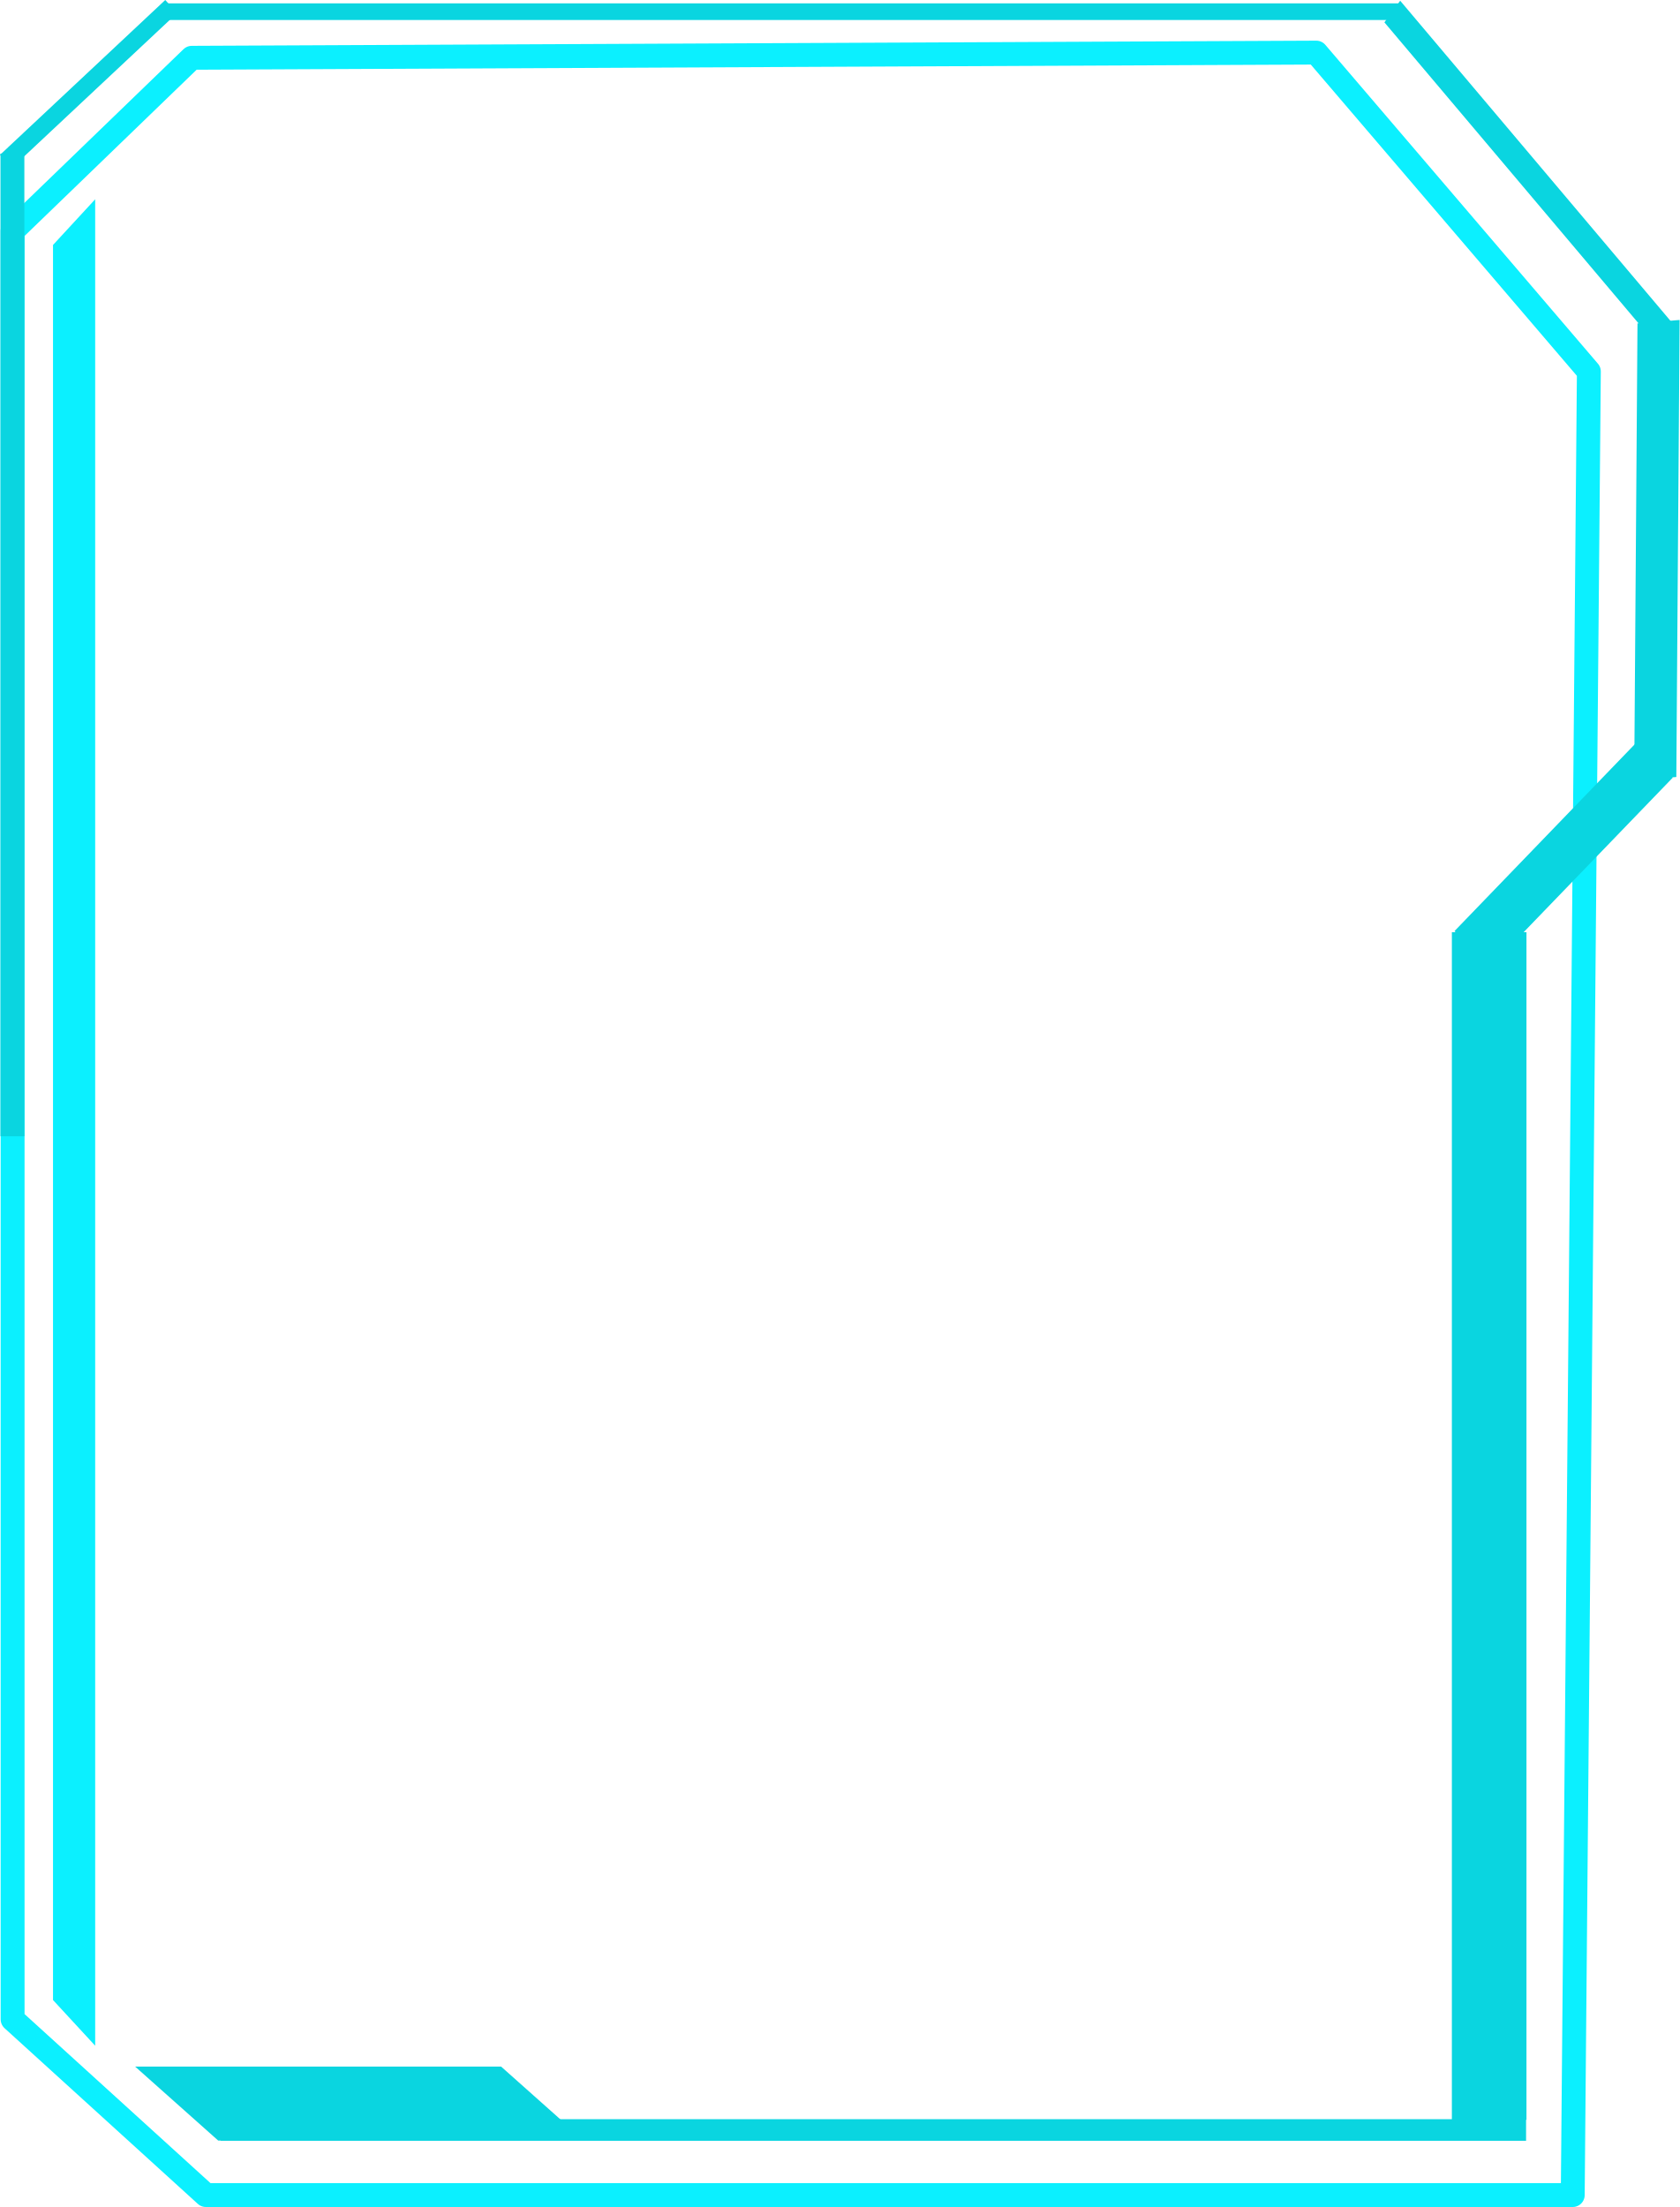
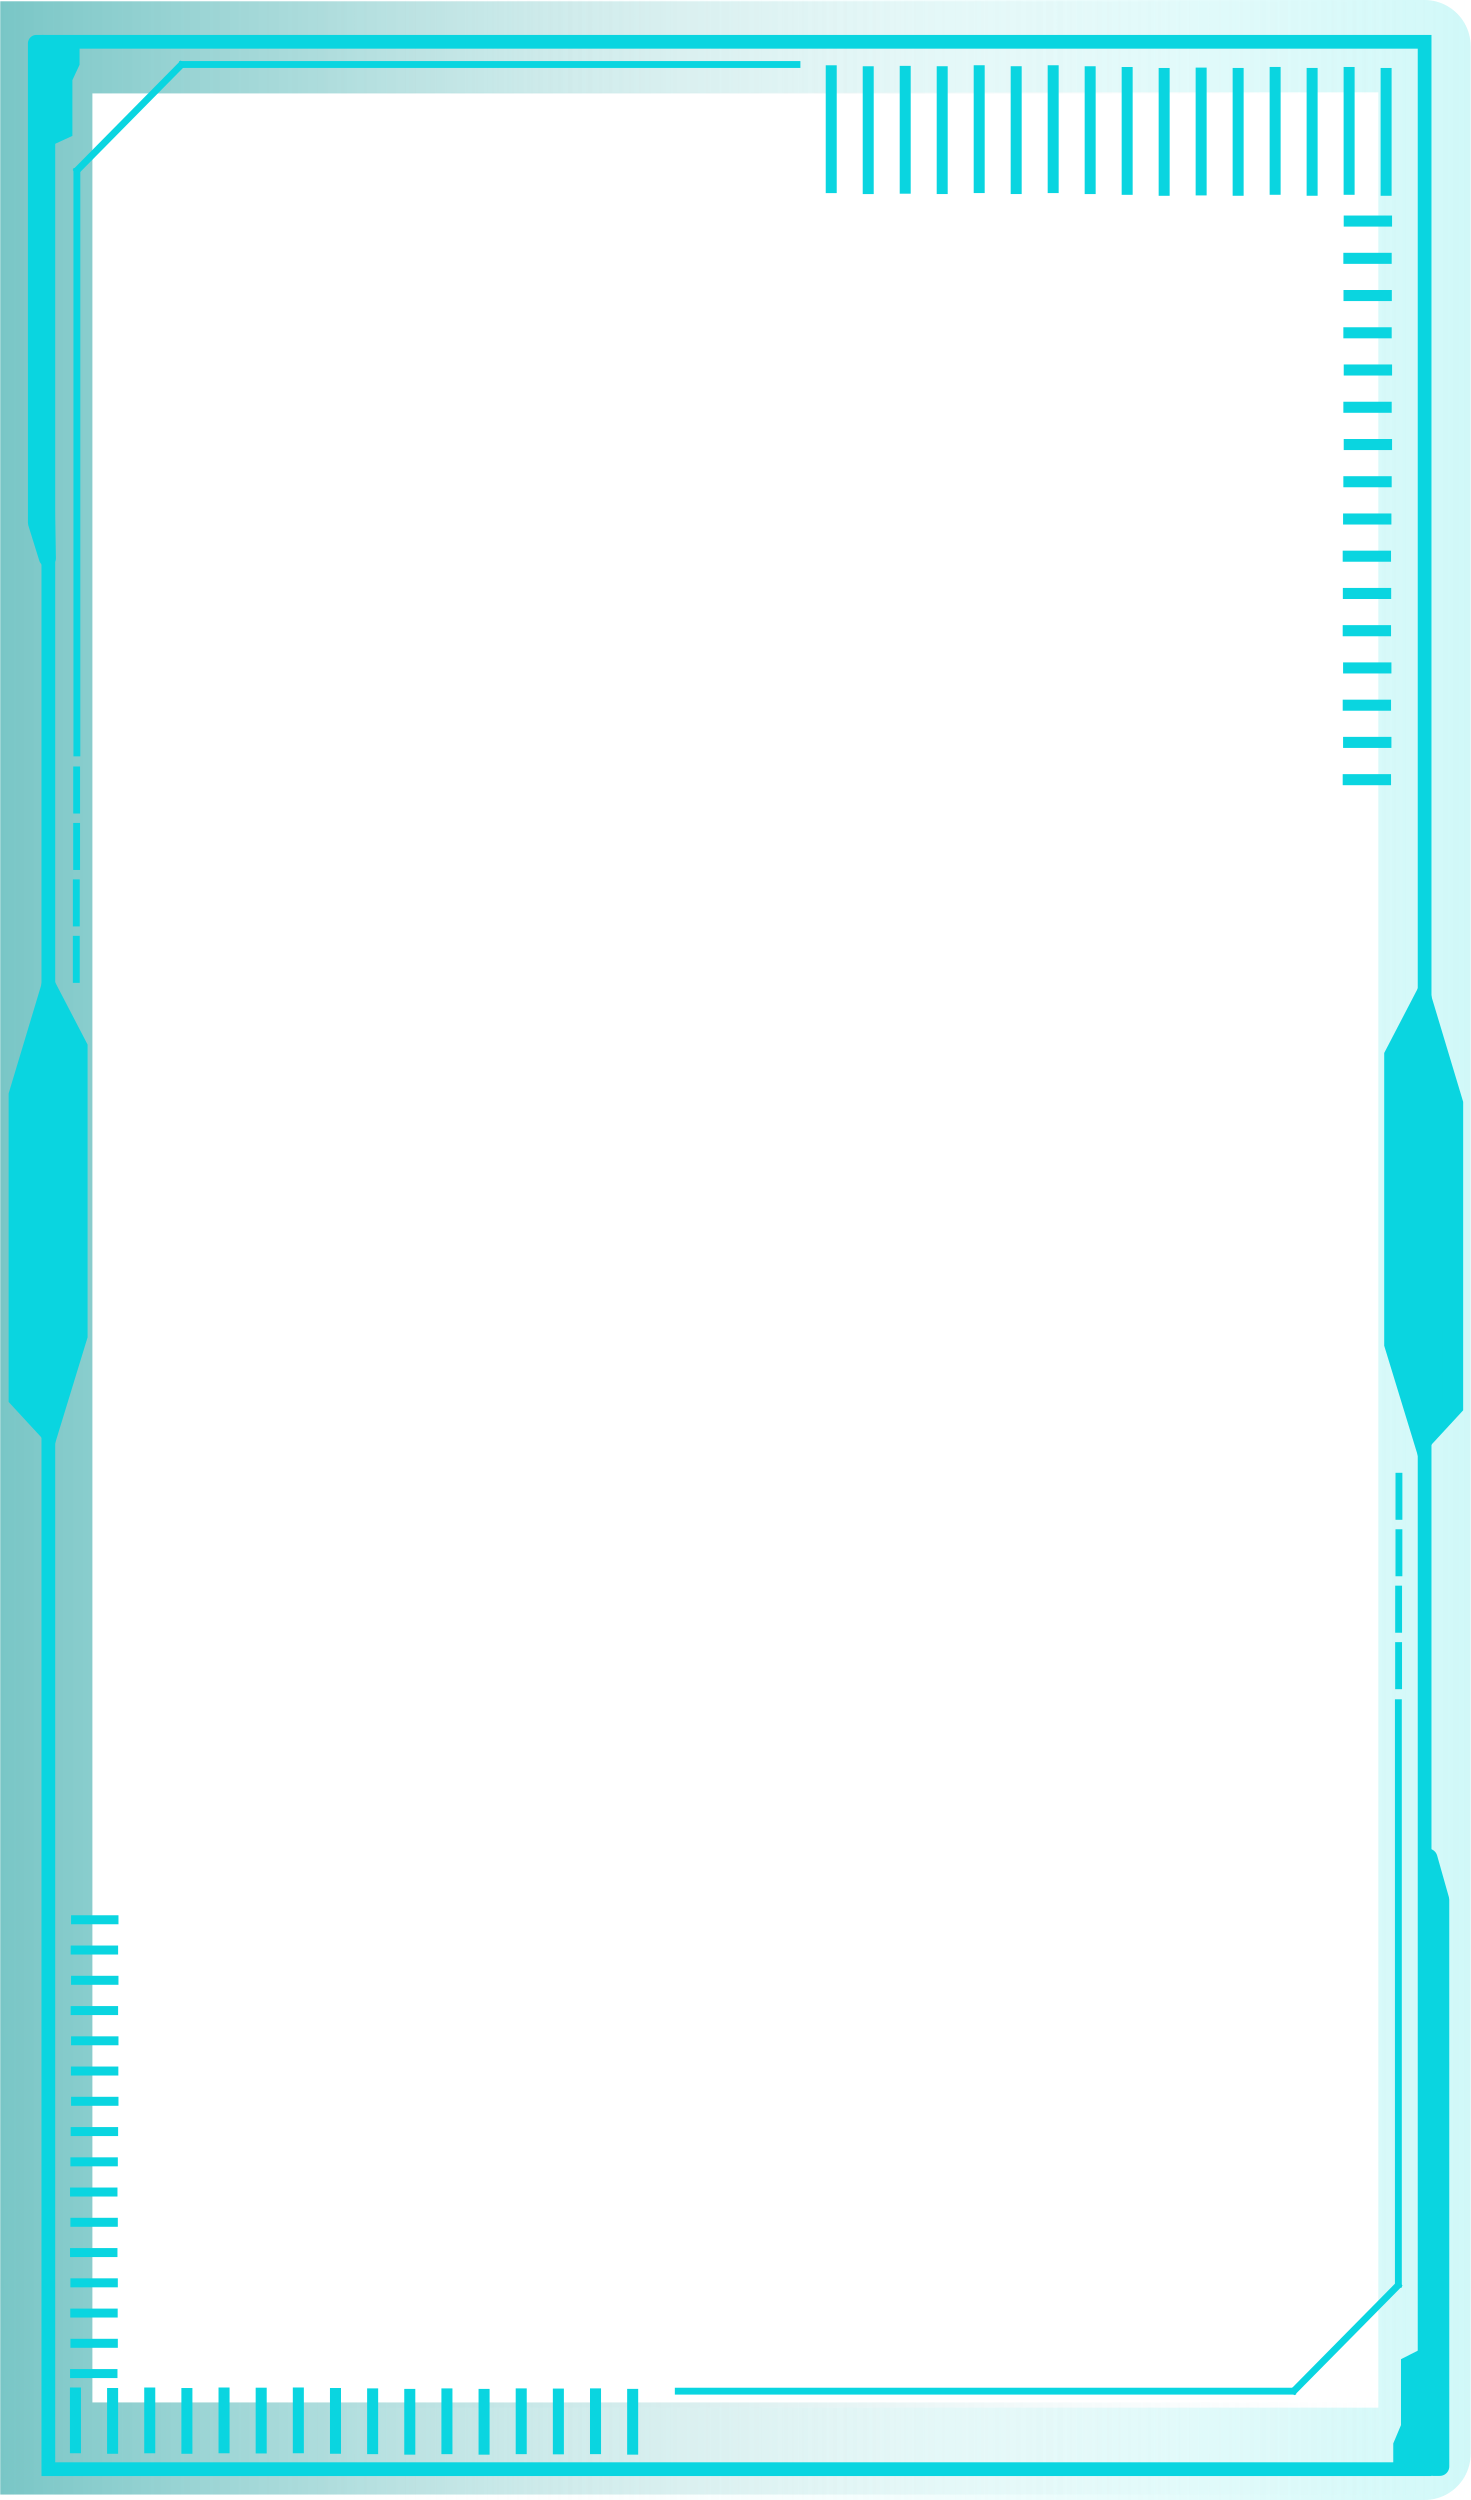
- <svg xmlns="http://www.w3.org/2000/svg" width="93.033mm" height="122.247mm" viewBox="0 0 93.033 122.247" version="1.1" id="svg1">
+ <svg xmlns="http://www.w3.org/2000/svg" xmlns:xlink="http://www.w3.org/1999/xlink" width="107.061mm" height="181.994mm" viewBox="0 0 107.061 181.994" version="1.1" id="svg1">
  <defs id="defs1">
-     </defs>
-   <g id="layer1" transform="translate(-61.19267,-60.39022)">
-     <path id="rect1" style="fill:#0060d0;fill-opacity:0;stroke:#0bf0ff;stroke-width:1.323;stroke-linejoin:round;stroke-opacity:1" d="m 71.816,63.591 62.284,-0.287 15.099,17.662 -0.893,101.01 H 72.596 L 61.891,172.244 V 73.18 Z" />
-     <path style="fill:#0060d0;fill-opacity:1;stroke:#0ad5e0;stroke-width:0.921;stroke-linejoin:round;stroke-dasharray:none;stroke-opacity:1" d="M 66.952,58.777 H 137.212" id="path3" transform="matrix(0.973192,0,0,1,5.185286,2.260384)" />
-     <path style="fill:#0060d0;fill-opacity:1;stroke:#0ad5e0;stroke-width:1.323;stroke-linejoin:round;stroke-dasharray:none;stroke-opacity:1" d="M 66.952,58.777 H 137.212" id="path3-9" transform="matrix(0,0.7747444,-1,0,120.6574,17.02484)" />
-     <path style="fill:#0060d0;fill-opacity:1;stroke:#0ad5e0;stroke-width:1.323;stroke-linejoin:round;stroke-dasharray:none;stroke-opacity:1" d="M 66.952,58.777 H 137.212" id="path3-6" transform="matrix(0.1302781,-0.1221005,0.4999756,0.5434155,23.41391,45.56284)" />
-     <path style="fill:#0060d0;fill-opacity:1;stroke:#0ad5e0;stroke-width:3.205;stroke-linejoin:round;stroke-dasharray:none;stroke-opacity:1" d="M 66.952,58.777 H 137.212" id="path3-6-05" transform="matrix(0.1464192,-0.1517464,0.5619212,0.6753562,99.82843,83.50708)" />
-     <path style="fill:#0060d0;fill-opacity:1;stroke:#0ad5e0;stroke-width:1.043;stroke-linejoin:round;stroke-dasharray:none;stroke-opacity:1" d="M 66.952,58.777 H 137.212" id="path3-6-0" transform="matrix(-0.2181661,-0.2583913,-0.8372684,1.149986,217.4582,28.89109)" />
-     <path style="fill:#0060d0;fill-opacity:1;stroke:#0ad5e0;stroke-width:1.562;stroke-linejoin:round;stroke-dasharray:none;stroke-opacity:1" d="M 66.952,58.777 H 137.212" id="path3-6-0-1" transform="matrix(0.00258997,-0.3603071,-1.493963,0.1211315,240.5141,120.5269)" />
-     <path style="fill:#0060d0;fill-opacity:1;stroke:#0ad5e0;stroke-width:1.195;stroke-linejoin:round;stroke-dasharray:none;stroke-opacity:1" d="M 149.668,176.721 H 77.267" id="path4" transform="matrix(0.9987118,0,0,1,-3.753878,1.65146)" />
-     <path style="fill:#0060d0;fill-opacity:1;stroke:#0ad5e0;stroke-width:4.099;stroke-linejoin:round;stroke-dasharray:none;stroke-opacity:1" d="M 73.352,175.743 H 93.308" id="path5" transform="matrix(1.015823,0,1.123101,1,-200.9117,1.165611)" />
-     <path style="fill:#0060d0;fill-opacity:1;stroke:#0ad5e0;stroke-width:4.132;stroke-linejoin:round;stroke-dasharray:none;stroke-opacity:1" d="m 143.677,112.024 v 65.783" id="path6" />
-     <path id="rect2" style="fill:#0bf0ff;stroke:#0bf0ff;stroke-width:0;stroke-linejoin:round" d="m 64.129,73.958 2.336,-2.53 V 173.704 l -2.336,-2.53 z" />
+     <linearGradient id="linearGradient29">
+       <stop style="stop-color:#97f0f0;stop-opacity:0.448;" offset="0" id="stop28" />
+       <stop style="stop-color:#ffffff;stop-opacity:0;" offset="0.79" id="stop29" />
+     </linearGradient>
+     <linearGradient id="linearGradient25">
+       <stop style="stop-color:#1b9e9e;stop-opacity:0.588;" offset="0" id="stop26" />
+       <stop style="stop-color:#ffffff;stop-opacity:0;" offset="1" id="stop27" />
+     </linearGradient>
+     <linearGradient xlink:href="#linearGradient25" id="linearGradient27" x1="55.127" y1="142.851" x2="159.288" y2="142.851" gradientUnits="userSpaceOnUse" gradientTransform="matrix(1.027002,0,0,1.008851,-3.445245,-1.814902)" />
+     <linearGradient xlink:href="#linearGradient29" id="linearGradient28" gradientUnits="userSpaceOnUse" gradientTransform="matrix(1.028373,0,0,1.011597,-216.9607,-2.056563)" x1="55.127" y1="142.851" x2="159.288" y2="142.851" />
+   </defs>
+   <g id="layer1" transform="translate(-53.18126,-51.45461)">
+     <rect style="fill:#45f6e2;fill-opacity:0;stroke:url(#linearGradient27);stroke-width:6.707;stroke-linecap:square;stroke-linejoin:miter;stroke-dasharray:none" id="rect19" width="100.206" height="174.797" x="56.554" y="54.902" />
+     <rect style="fill:#45f6e2;fill-opacity:0;stroke:url(#linearGradient28);stroke-width:6.721;stroke-linecap:round;stroke-linejoin:round;stroke-dasharray:none" id="rect19-9" width="100.34" height="175.273" x="-156.881" y="54.815" transform="scale(-1,1)" />
+     <path id="rect4" style="fill:#a55e05;fill-opacity:0;stroke:#0ad5e0;stroke-width:1;stroke-linecap:square;stroke-dasharray:none;stroke-opacity:1" d="M 56.7,54.498 H 156.889 V 231.204 H 56.7 Z" />
+     <path style="fill:#a55e05;fill-opacity:0;stroke:#0ad5e0;stroke-width:1.043;stroke-linecap:square;stroke-linejoin:miter;stroke-dasharray:none;stroke-opacity:1" d="m 62.48,59.177 v 14.588" id="path4" transform="matrix(0.7674277,0,0,0.5952946,106.1377,21.48554)" />
+     <path style="fill:#a55e05;fill-opacity:0;stroke:#0ad5e0;stroke-width:1.043;stroke-linecap:square;stroke-linejoin:miter;stroke-dasharray:none;stroke-opacity:1" d="m 62.48,59.177 v 14.588" id="path4-4" transform="matrix(0.7674277,0,0,0.5952946,103.4448,21.41328)" />
+     <path style="fill:#a55e05;fill-opacity:0;stroke:#0ad5e0;stroke-width:1.043;stroke-linecap:square;stroke-linejoin:miter;stroke-dasharray:none;stroke-opacity:1" d="m 62.48,59.177 v 14.588" id="path4-6" transform="matrix(0.7674277,0,0,0.5952946,100.7519,21.48353)" />
+     <path style="fill:#a55e05;fill-opacity:0;stroke:#0ad5e0;stroke-width:1.043;stroke-linecap:square;stroke-linejoin:miter;stroke-dasharray:none;stroke-opacity:1" d="m 62.48,59.177 v 14.588" id="path4-4-3" transform="matrix(0.7674277,0,0,0.5952946,98.05893,21.41194)" />
+     <path style="fill:#a55e05;fill-opacity:0;stroke:#0ad5e0;stroke-width:1.043;stroke-linecap:square;stroke-linejoin:miter;stroke-dasharray:none;stroke-opacity:1" d="m 62.48,59.177 v 14.588" id="path4-9" transform="matrix(0.7674277,0,0,0.5952946,95.36601,21.4842)" />
+     <path style="fill:#a55e05;fill-opacity:0;stroke:#0ad5e0;stroke-width:1.043;stroke-linecap:square;stroke-linejoin:miter;stroke-dasharray:none;stroke-opacity:1" d="m 62.48,59.177 v 14.588" id="path4-4-0" transform="matrix(0.7674277,0,0,0.5952946,92.67308,21.45831)" />
+     <path style="fill:#a55e05;fill-opacity:0;stroke:#0ad5e0;stroke-width:1.043;stroke-linecap:square;stroke-linejoin:miter;stroke-dasharray:none;stroke-opacity:1" d="m 62.48,59.177 v 14.588" id="path4-0" transform="matrix(0.7674277,0,0,0.5952946,89.98016,21.4862)" />
+     <path style="fill:#a55e05;fill-opacity:0;stroke:#0ad5e0;stroke-width:1.043;stroke-linecap:square;stroke-linejoin:miter;stroke-dasharray:none;stroke-opacity:1" d="m 62.48,59.177 v 14.588" id="path4-4-1" transform="matrix(0.7674277,0,0,0.5952946,87.28723,21.41529)" />
+     <path style="fill:#a55e05;fill-opacity:0;stroke:#0ad5e0;stroke-width:1.043;stroke-linecap:square;stroke-linejoin:miter;stroke-dasharray:none;stroke-opacity:1" d="m 62.48,59.177 v 14.588" id="path4-62" transform="matrix(0.7674277,0,0,0.5952946,84.59431,21.36022)" />
+     <path style="fill:#a55e05;fill-opacity:0;stroke:#0ad5e0;stroke-width:1.043;stroke-linecap:square;stroke-linejoin:miter;stroke-dasharray:none;stroke-opacity:1" d="m 62.48,59.177 v 14.588" id="path4-4-5" transform="matrix(0.7674277,0,0,0.5952946,81.90139,21.28796)" />
+     <path style="fill:#a55e05;fill-opacity:0;stroke:#0ad5e0;stroke-width:1.043;stroke-linecap:square;stroke-linejoin:miter;stroke-dasharray:none;stroke-opacity:1" d="m 62.48,59.177 v 14.588" id="path4-6-3" transform="matrix(0.7674277,0,0,0.5952946,79.20846,21.35821)" />
+     <path style="fill:#a55e05;fill-opacity:0;stroke:#0ad5e0;stroke-width:1.043;stroke-linecap:square;stroke-linejoin:miter;stroke-dasharray:none;stroke-opacity:1" d="m 62.48,59.177 v 14.588" id="path4-4-3-5" transform="matrix(0.7674277,0,0,0.5952946,76.51554,21.28663)" />
+     <path style="fill:#a55e05;fill-opacity:0;stroke:#0ad5e0;stroke-width:1.043;stroke-linecap:square;stroke-linejoin:miter;stroke-dasharray:none;stroke-opacity:1" d="m 62.48,59.177 v 14.588" id="path4-9-2" transform="matrix(0.7674277,0,0,0.5952946,73.82261,21.35889)" />
+     <path style="fill:#a55e05;fill-opacity:0;stroke:#0ad5e0;stroke-width:1.043;stroke-linecap:square;stroke-linejoin:miter;stroke-dasharray:none;stroke-opacity:1" d="m 62.48,59.177 v 14.588" id="path4-4-0-7" transform="matrix(0.7674277,0,0,0.5952946,71.12969,21.333)" />
+     <path style="fill:#a55e05;fill-opacity:0;stroke:#0ad5e0;stroke-width:1.043;stroke-linecap:square;stroke-linejoin:miter;stroke-dasharray:none;stroke-opacity:1" d="m 62.48,59.177 v 14.588" id="path4-0-7" transform="matrix(0.7674277,0,0,0.5952946,68.43677,21.36089)" />
+     <path style="fill:#a55e05;fill-opacity:0;stroke:#0ad5e0;stroke-width:1.043;stroke-linecap:square;stroke-linejoin:miter;stroke-dasharray:none;stroke-opacity:1" d="m 62.48,59.177 v 14.588" id="path4-4-1-3" transform="matrix(0.7674277,0,0,0.5952946,65.74384,21.28997)" />
+     <path style="fill:#a55e05;fill-opacity:0;stroke:#0ad5e0;stroke-width:1.043;stroke-linecap:square;stroke-linejoin:miter;stroke-dasharray:none;stroke-opacity:1" d="m 62.48,59.177 v 14.588" id="path4-7" transform="matrix(0,0.7725433,-0.2251419,0,167.6515,59.94308)" />
+     <path style="fill:#a55e05;fill-opacity:0;stroke:#0ad5e0;stroke-width:1.043;stroke-linecap:square;stroke-linejoin:miter;stroke-dasharray:none;stroke-opacity:1" d="m 62.48,59.177 v 14.588" id="path4-4-4" transform="matrix(0,0.7725433,-0.2251419,0,167.6788,57.2322)" />
+     <path style="fill:#a55e05;fill-opacity:0;stroke:#0ad5e0;stroke-width:1.043;stroke-linecap:square;stroke-linejoin:miter;stroke-dasharray:none;stroke-opacity:1" d="m 62.48,59.177 v 14.588" id="path4-6-1" transform="matrix(0,0.7725433,-0.2251419,0,167.6523,54.52132)" />
+     <path style="fill:#a55e05;fill-opacity:0;stroke:#0ad5e0;stroke-width:1.043;stroke-linecap:square;stroke-linejoin:miter;stroke-dasharray:none;stroke-opacity:1" d="m 62.48,59.177 v 14.588" id="path4-4-3-8" transform="matrix(0,0.7725433,-0.2251419,0,167.6793,51.81045)" />
+     <path style="fill:#a55e05;fill-opacity:0;stroke:#0ad5e0;stroke-width:1.043;stroke-linecap:square;stroke-linejoin:miter;stroke-dasharray:none;stroke-opacity:1" d="m 62.48,59.177 v 14.588" id="path4-9-28" transform="matrix(0,0.7725433,-0.2251419,0,167.652,49.09958)" />
+     <path style="fill:#a55e05;fill-opacity:0;stroke:#0ad5e0;stroke-width:1.043;stroke-linecap:square;stroke-linejoin:miter;stroke-dasharray:none;stroke-opacity:1" d="m 62.48,59.177 v 14.588" id="path4-4-0-5" transform="matrix(0,0.7725433,-0.2251419,0,167.6618,46.3887)" />
+     <path style="fill:#a55e05;fill-opacity:0;stroke:#0ad5e0;stroke-width:1.043;stroke-linecap:square;stroke-linejoin:miter;stroke-dasharray:none;stroke-opacity:1" d="m 62.48,59.177 v 14.588" id="path4-0-5" transform="matrix(0,0.7725433,-0.2251419,0,167.6512,43.67783)" />
+     <path style="fill:#a55e05;fill-opacity:0;stroke:#0ad5e0;stroke-width:1.043;stroke-linecap:square;stroke-linejoin:miter;stroke-dasharray:none;stroke-opacity:1" d="m 62.48,59.177 v 14.588" id="path4-4-1-5" transform="matrix(0,0.7725433,-0.2251419,0,167.6781,40.96695)" />
+     <path style="fill:#a55e05;fill-opacity:0;stroke:#0ad5e0;stroke-width:1.043;stroke-linecap:square;stroke-linejoin:miter;stroke-dasharray:none;stroke-opacity:1" d="m 62.48,59.177 v 14.588" id="path4-62-9" transform="matrix(0,0.7725433,-0.2251419,0,167.6989,38.25608)" />
+     <path style="fill:#a55e05;fill-opacity:0;stroke:#0ad5e0;stroke-width:1.043;stroke-linecap:square;stroke-linejoin:miter;stroke-dasharray:none;stroke-opacity:1" d="m 62.48,59.177 v 14.588" id="path4-4-5-8" transform="matrix(0,0.7725433,-0.2251419,0,167.7262,35.5452)" />
+     <path style="fill:#a55e05;fill-opacity:0;stroke:#0ad5e0;stroke-width:1.043;stroke-linecap:square;stroke-linejoin:miter;stroke-dasharray:none;stroke-opacity:1" d="m 62.48,59.177 v 14.588" id="path4-6-3-6" transform="matrix(0,0.7725433,-0.2251419,0,167.6996,32.83433)" />
+     <path style="fill:#a55e05;fill-opacity:0;stroke:#0ad5e0;stroke-width:1.043;stroke-linecap:square;stroke-linejoin:miter;stroke-dasharray:none;stroke-opacity:1" d="m 62.48,59.177 v 14.588" id="path4-4-3-5-5" transform="matrix(0,0.7725433,-0.2251419,0,167.7267,30.12345)" />
+     <path style="fill:#a55e05;fill-opacity:0;stroke:#0ad5e0;stroke-width:1.043;stroke-linecap:square;stroke-linejoin:miter;stroke-dasharray:none;stroke-opacity:1" d="m 62.48,59.177 v 14.588" id="path4-9-2-8" transform="matrix(0,0.7725433,-0.2251419,0,167.6994,27.41258)" />
+     <path style="fill:#a55e05;fill-opacity:0;stroke:#0ad5e0;stroke-width:1.043;stroke-linecap:square;stroke-linejoin:miter;stroke-dasharray:none;stroke-opacity:1" d="m 62.48,59.177 v 14.588" id="path4-4-0-7-4" transform="matrix(0,0.7725433,-0.2251419,0,167.7092,24.7017)" />
+     <path style="fill:#a55e05;fill-opacity:0;stroke:#0ad5e0;stroke-width:1.043;stroke-linecap:square;stroke-linejoin:miter;stroke-dasharray:none;stroke-opacity:1" d="m 62.48,59.177 v 14.588" id="path4-0-7-9" transform="matrix(0,0.7725433,-0.2251419,0,167.6986,21.99083)" />
+     <path style="fill:#a55e05;fill-opacity:0;stroke:#0ad5e0;stroke-width:1.043;stroke-linecap:square;stroke-linejoin:miter;stroke-dasharray:none;stroke-opacity:1" d="m 62.48,59.177 v 14.588" id="path4-4-1-3-8" transform="matrix(0,0.7725433,-0.2251419,0,167.7255,19.27996)" />
+     <path id="rect9" style="fill:#0ad5e0;stroke:#0ad5e0;stroke-width:1.389;stroke-linecap:round;stroke-linejoin:round;stroke-dasharray:none" d="m 157.99,189.756 -0.836,-2.96 -0.021,-0.074 0.062,3.464 0.319,40.814 h 0.478 z" />
+     <path id="rect9-2" style="fill:#0ad5e0;stroke:#0ad5e0;stroke-width:0.731;stroke-linecap:square" d="m 155.534,223.423 1.155,-0.587 0.008,0.669 -0.465,7.768 h -1.259 l -2.4e-4,-1.868 0.562,-1.335 z" />
+     <path id="rect9-8" style="fill:#0ad5e0;stroke:#0ad5e0;stroke-width:1.234;stroke-linecap:round;stroke-linejoin:round;stroke-dasharray:none" d="m 55.831,89.521 0.78,2.506 0.02,0.063 -0.058,-2.932 -0.297,-34.545 h -0.446 z" />
+     <path id="rect9-2-0" style="fill:#0ad5e0;stroke:#0ad5e0;stroke-width:0.649;stroke-linecap:square" d="m 58.126,61.139 -1.08,0.495 -0.007,-0.564 0.434,-6.551 h 1.177 l 2.24e-4,1.575 -0.525,1.126 z" />
+     <path id="rect10-9-1" style="fill:#0ad5e0;stroke:#0ad5e0;stroke-width:1.53;stroke-linecap:square;stroke-linejoin:miter" d="m 158.932,131.782 -2.21,-7.348 -2.009,3.862 v 21.01 l 2.088,6.825 2.13,-2.308 z" />
+     <path id="rect10-9" style="fill:#0ad5e0;stroke:#0ad5e0;stroke-width:1.53;stroke-linecap:square;stroke-linejoin:miter" d="m 54.573,131.171 2.21,-7.348 2.009,3.862 v 21.01 l -2.089,6.825 -2.13,-2.308 z" />
+     <path style="fill:#a55e05;fill-opacity:0;stroke:#0ad5e0;stroke-width:1.043;stroke-linecap:square;stroke-linejoin:miter;stroke-dasharray:none;stroke-opacity:1" d="m 62.48,59.177 v 14.588" id="path4-8" transform="matrix(-0.7706552,0,0,-0.3062644,106.8245,248.0102)" />
+     <path style="fill:#a55e05;fill-opacity:0;stroke:#0ad5e0;stroke-width:1.043;stroke-linecap:square;stroke-linejoin:miter;stroke-dasharray:none;stroke-opacity:1" d="m 62.48,59.177 v 14.588" id="path4-4-8" transform="matrix(-0.7706552,0,0,-0.3062644,109.5288,248.0473)" />
+     <path style="fill:#a55e05;fill-opacity:0;stroke:#0ad5e0;stroke-width:1.043;stroke-linecap:square;stroke-linejoin:miter;stroke-dasharray:none;stroke-opacity:1" d="m 62.48,59.177 v 14.588" id="path4-6-7" transform="matrix(-0.7706552,0,0,-0.3062644,112.233,248.0112)" />
+     <path style="fill:#a55e05;fill-opacity:0;stroke:#0ad5e0;stroke-width:1.043;stroke-linecap:square;stroke-linejoin:miter;stroke-dasharray:none;stroke-opacity:1" d="m 62.48,59.177 v 14.588" id="path4-4-3-51" transform="matrix(-0.7706552,0,0,-0.3062644,114.9373,248.048)" />
+     <path style="fill:#a55e05;fill-opacity:0;stroke:#0ad5e0;stroke-width:1.043;stroke-linecap:square;stroke-linejoin:miter;stroke-dasharray:none;stroke-opacity:1" d="m 62.48,59.177 v 14.588" id="path4-9-0" transform="matrix(-0.7706552,0,0,-0.3062644,117.6415,248.0109)" />
+     <path style="fill:#a55e05;fill-opacity:0;stroke:#0ad5e0;stroke-width:1.043;stroke-linecap:square;stroke-linejoin:miter;stroke-dasharray:none;stroke-opacity:1" d="m 62.48,59.177 v 14.588" id="path4-4-0-0" transform="matrix(-0.7706552,0,0,-0.3062644,120.3457,248.0242)" />
+     <path style="fill:#a55e05;fill-opacity:0;stroke:#0ad5e0;stroke-width:1.043;stroke-linecap:square;stroke-linejoin:miter;stroke-dasharray:none;stroke-opacity:1" d="m 62.48,59.177 v 14.588" id="path4-0-1" transform="matrix(-0.7706552,0,0,-0.3062644,123.05,248.0098)" />
+     <path style="fill:#a55e05;fill-opacity:0;stroke:#0ad5e0;stroke-width:1.043;stroke-linecap:square;stroke-linejoin:miter;stroke-dasharray:none;stroke-opacity:1" d="m 62.48,59.177 v 14.588" id="path4-4-1-6" transform="matrix(-0.7706552,0,0,-0.3062644,125.7542,248.0463)" />
+     <path style="fill:#a55e05;fill-opacity:0;stroke:#0ad5e0;stroke-width:1.043;stroke-linecap:square;stroke-linejoin:miter;stroke-dasharray:none;stroke-opacity:1" d="m 62.48,59.177 v 14.588" id="path4-62-1" transform="matrix(-0.7706552,0,0,-0.3062644,128.4585,248.0746)" />
+     <path style="fill:#a55e05;fill-opacity:0;stroke:#0ad5e0;stroke-width:1.043;stroke-linecap:square;stroke-linejoin:miter;stroke-dasharray:none;stroke-opacity:1" d="m 62.48,59.177 v 14.588" id="path4-4-5-4" transform="matrix(-0.7706552,0,0,-0.3062644,131.1627,248.1118)" />
+     <path style="fill:#a55e05;fill-opacity:0;stroke:#0ad5e0;stroke-width:1.043;stroke-linecap:square;stroke-linejoin:miter;stroke-dasharray:none;stroke-opacity:1" d="m 62.48,59.177 v 14.588" id="path4-6-3-8" transform="matrix(-0.7706552,0,0,-0.3062644,133.867,248.0757)" />
+     <path style="fill:#a55e05;fill-opacity:0;stroke:#0ad5e0;stroke-width:1.043;stroke-linecap:square;stroke-linejoin:miter;stroke-dasharray:none;stroke-opacity:1" d="m 62.48,59.177 v 14.588" id="path4-4-3-5-6" transform="matrix(-0.7706552,0,0,-0.3062644,136.5712,248.1125)" />
+     <path style="fill:#a55e05;fill-opacity:0;stroke:#0ad5e0;stroke-width:1.043;stroke-linecap:square;stroke-linejoin:miter;stroke-dasharray:none;stroke-opacity:1" d="m 62.48,59.177 v 14.588" id="path4-9-2-6" transform="matrix(-0.7706552,0,0,-0.3062644,139.2755,248.0753)" />
+     <path style="fill:#a55e05;fill-opacity:0;stroke:#0ad5e0;stroke-width:1.043;stroke-linecap:square;stroke-linejoin:miter;stroke-dasharray:none;stroke-opacity:1" d="m 62.48,59.177 v 14.588" id="path4-4-0-7-3" transform="matrix(-0.7706552,0,0,-0.3062644,141.9797,248.0886)" />
+     <path style="fill:#a55e05;fill-opacity:0;stroke:#0ad5e0;stroke-width:1.043;stroke-linecap:square;stroke-linejoin:miter;stroke-dasharray:none;stroke-opacity:1" d="m 62.48,59.177 v 14.588" id="path4-0-7-3" transform="matrix(-0.7706552,0,0,-0.3062644,144.684,248.0743)" />
+     <path style="fill:#a55e05;fill-opacity:0;stroke:#0ad5e0;stroke-width:1.043;stroke-linecap:square;stroke-linejoin:miter;stroke-dasharray:none;stroke-opacity:1" d="m 62.48,59.177 v 14.588" id="path4-4-1-3-7" transform="matrix(-0.7706552,0,0,-0.3062644,147.3882,248.1108)" />
+     <path style="fill:#a55e05;fill-opacity:0;stroke:#0ad5e0;stroke-width:1.043;stroke-linecap:square;stroke-linejoin:miter;stroke-dasharray:none;stroke-opacity:1" d="m 62.48,59.177 v 14.588" id="path4-7-6" transform="matrix(0,-0.6275977,0.2209,0,45.39607,230.4231)" />
+     <path style="fill:#a55e05;fill-opacity:0;stroke:#0ad5e0;stroke-width:1.043;stroke-linecap:square;stroke-linejoin:miter;stroke-dasharray:none;stroke-opacity:1" d="m 62.48,59.177 v 14.588" id="path4-4-4-9" transform="matrix(0,-0.6275977,0.2209,0,45.36925,232.6254)" />
+     <path style="fill:#a55e05;fill-opacity:0;stroke:#0ad5e0;stroke-width:1.043;stroke-linecap:square;stroke-linejoin:miter;stroke-dasharray:none;stroke-opacity:1" d="m 62.48,59.177 v 14.588" id="path4-6-1-0" transform="matrix(0,-0.6275977,0.2209,0,45.39532,234.8276)" />
+     <path style="fill:#a55e05;fill-opacity:0;stroke:#0ad5e0;stroke-width:1.043;stroke-linecap:square;stroke-linejoin:miter;stroke-dasharray:none;stroke-opacity:1" d="m 62.48,59.177 v 14.588" id="path4-4-3-8-4" transform="matrix(0,-0.6275977,0.2209,0,45.36875,237.0299)" />
+     <path style="fill:#a55e05;fill-opacity:0;stroke:#0ad5e0;stroke-width:1.043;stroke-linecap:square;stroke-linejoin:miter;stroke-dasharray:none;stroke-opacity:1" d="m 62.48,59.177 v 14.588" id="path4-9-28-0" transform="matrix(0,-0.6275977,0.2209,0,45.39556,239.2321)" />
+     <path style="fill:#a55e05;fill-opacity:0;stroke:#0ad5e0;stroke-width:1.043;stroke-linecap:square;stroke-linejoin:miter;stroke-dasharray:none;stroke-opacity:1" d="m 62.48,59.177 v 14.588" id="path4-4-0-5-4" transform="matrix(0,-0.6275977,0.2209,0,45.38596,241.4344)" />
+     <path style="fill:#a55e05;fill-opacity:0;stroke:#0ad5e0;stroke-width:1.043;stroke-linecap:square;stroke-linejoin:miter;stroke-dasharray:none;stroke-opacity:1" d="m 62.48,59.177 v 14.588" id="path4-0-5-2" transform="matrix(0,-0.6275977,0.2209,0,45.39631,243.6366)" />
+     <path style="fill:#a55e05;fill-opacity:0;stroke:#0ad5e0;stroke-width:1.043;stroke-linecap:square;stroke-linejoin:miter;stroke-dasharray:none;stroke-opacity:1" d="m 62.48,59.177 v 14.588" id="path4-4-1-5-9" transform="matrix(0,-0.6275977,0.2209,0,45.37,245.8389)" />
+     <path style="fill:#a55e05;fill-opacity:0;stroke:#0ad5e0;stroke-width:1.043;stroke-linecap:square;stroke-linejoin:miter;stroke-dasharray:none;stroke-opacity:1" d="m 62.48,59.177 v 14.588" id="path4-62-9-2" transform="matrix(0,-0.6275977,0.2209,0,45.34956,248.0412)" />
+     <path style="fill:#a55e05;fill-opacity:0;stroke:#0ad5e0;stroke-width:1.043;stroke-linecap:square;stroke-linejoin:miter;stroke-dasharray:none;stroke-opacity:1" d="m 62.48,59.177 v 14.588" id="path4-4-5-8-0" transform="matrix(0,-0.6275977,0.2209,0,45.32274,250.2434)" />
+     <path style="fill:#a55e05;fill-opacity:0;stroke:#0ad5e0;stroke-width:1.043;stroke-linecap:square;stroke-linejoin:miter;stroke-dasharray:none;stroke-opacity:1" d="m 62.48,59.177 v 14.588" id="path4-6-3-6-4" transform="matrix(0,-0.6275977,0.2209,0,45.34881,252.4457)" />
+     <path style="fill:#a55e05;fill-opacity:0;stroke:#0ad5e0;stroke-width:1.043;stroke-linecap:square;stroke-linejoin:miter;stroke-dasharray:none;stroke-opacity:1" d="m 62.48,59.177 v 14.588" id="path4-4-3-5-5-6" transform="matrix(0,-0.6275977,0.2209,0,45.32225,254.6479)" />
+     <path style="fill:#a55e05;fill-opacity:0;stroke:#0ad5e0;stroke-width:1.043;stroke-linecap:square;stroke-linejoin:miter;stroke-dasharray:none;stroke-opacity:1" d="m 62.48,59.177 v 14.588" id="path4-9-2-8-6" transform="matrix(0,-0.6275977,0.2209,0,45.34907,256.8502)" />
+     <path style="fill:#a55e05;fill-opacity:0;stroke:#0ad5e0;stroke-width:1.043;stroke-linecap:square;stroke-linejoin:miter;stroke-dasharray:none;stroke-opacity:1" d="m 62.48,59.177 v 14.588" id="path4-4-0-7-4-5" transform="matrix(0,-0.6275977,0.2209,0,45.33946,259.0525)" />
+     <path style="fill:#a55e05;fill-opacity:0;stroke:#0ad5e0;stroke-width:1.043;stroke-linecap:square;stroke-linejoin:miter;stroke-dasharray:none;stroke-opacity:1" d="m 62.48,59.177 v 14.588" id="path4-0-7-9-6" transform="matrix(0,-0.6275977,0.2209,0,45.34981,261.2547)" />
+     <path style="fill:#a55e05;fill-opacity:0;stroke:#0ad5e0;stroke-width:1.043;stroke-linecap:square;stroke-linejoin:miter;stroke-dasharray:none;stroke-opacity:1" d="m 62.48,59.177 v 14.588" id="path4-4-1-3-8-0" transform="matrix(0,-0.6275977,0.2209,0,45.32349,263.457)" />
+     <path style="fill:#0ad5e0;fill-opacity:1;stroke:#0ad5e0;stroke-width:0.5;stroke-linecap:square;stroke-linejoin:miter;stroke-dasharray:none;stroke-opacity:1" d="M 58.193,63.448 V 106.266" id="path10" transform="matrix(1,0,0,0.9887675,0.5838794,1.196438)" />
+     <path style="fill:#0ad5e0;fill-opacity:1;stroke:#0ad5e0;stroke-width:0.5;stroke-linecap:square;stroke-linejoin:miter;stroke-dasharray:none;stroke-opacity:1" d="M 58.676,63.63 66.196,56.012" id="path13" transform="translate(0.1459699,0.1946265)" />
+     <path style="fill:#0ad5e0;fill-opacity:1;stroke:#0ad5e0;stroke-width:0.5;stroke-linecap:square;stroke-linejoin:miter;stroke-dasharray:none;stroke-opacity:1" d="M 66.471,56.15 H 111.198" id="path14" />
+     <path style="fill:#0ad5e0;fill-opacity:1;stroke:#0ad5e0;stroke-width:0.5;stroke-linecap:square;stroke-linejoin:miter;stroke-dasharray:none;stroke-opacity:1" d="m 0.516,105.831 v 2.924" id="path15" transform="translate(58.24442,1.671528)" />
+     <path style="fill:#0ad5e0;fill-opacity:1;stroke:#0ad5e0;stroke-width:0.5;stroke-linecap:square;stroke-linejoin:miter;stroke-dasharray:none;stroke-opacity:1" d="m 0.516,105.831 v 2.924" id="path15-7" transform="translate(58.24292,5.780898)" />
+     <path style="fill:#0ad5e0;fill-opacity:1;stroke:#0ad5e0;stroke-width:0.5;stroke-linecap:square;stroke-linejoin:miter;stroke-dasharray:none;stroke-opacity:1" d="m 0.516,105.831 v 2.924" id="path15-1" transform="translate(58.22067,9.890268)" />
+     <path style="fill:#0ad5e0;fill-opacity:1;stroke:#0ad5e0;stroke-width:0.5;stroke-linecap:square;stroke-linejoin:miter;stroke-dasharray:none;stroke-opacity:1" d="m 0.516,105.831 v 2.924" id="path15-7-3" transform="translate(58.21917,13.99964)" />
+     <path style="fill:#0ad5e0;fill-opacity:1;stroke:#0ad5e0;stroke-width:0.5;stroke-linecap:square;stroke-linejoin:miter;stroke-dasharray:none;stroke-opacity:1" d="M 58.193,63.448 V 106.266" id="path10-8" transform="matrix(-1,0,0,-0.9887675,213.1722,280.4782)" />
+     <path style="fill:#0ad5e0;fill-opacity:1;stroke:#0ad5e0;stroke-width:0.5;stroke-linecap:square;stroke-linejoin:miter;stroke-dasharray:none;stroke-opacity:1" d="M 58.676,63.63 66.196,56.012" id="path13-6" transform="rotate(180,106.805,140.74)" />
+     <path style="fill:#0ad5e0;fill-opacity:1;stroke:#0ad5e0;stroke-width:0.5;stroke-linecap:square;stroke-linejoin:miter;stroke-dasharray:none;stroke-opacity:1" d="M 66.471,56.15 H 111.198" id="path14-0" transform="rotate(180,106.878,140.8373)" />
+     <path style="fill:#0ad5e0;fill-opacity:1;stroke:#0ad5e0;stroke-width:0.5;stroke-linecap:square;stroke-linejoin:miter;stroke-dasharray:none;stroke-opacity:1" d="m 0.516,105.831 v 2.924" id="path15-0" transform="rotate(180,77.75582,140.0015)" />
+     <path style="fill:#0ad5e0;fill-opacity:1;stroke:#0ad5e0;stroke-width:0.5;stroke-linecap:square;stroke-linejoin:miter;stroke-dasharray:none;stroke-opacity:1" d="m 0.516,105.831 v 2.924" id="path15-7-8" transform="rotate(180,77.75657,137.9469)" />
+     <path style="fill:#0ad5e0;fill-opacity:1;stroke:#0ad5e0;stroke-width:0.5;stroke-linecap:square;stroke-linejoin:miter;stroke-dasharray:none;stroke-opacity:1" d="m 0.516,105.831 v 2.924" id="path15-1-9" transform="rotate(180,77.76769,135.8922)" />
+     <path style="fill:#0ad5e0;fill-opacity:1;stroke:#0ad5e0;stroke-width:0.5;stroke-linecap:square;stroke-linejoin:miter;stroke-dasharray:none;stroke-opacity:1" d="m 0.516,105.831 v 2.924" id="path15-7-3-6" transform="rotate(180,77.76844,133.8375)" />
  </g>
</svg>
